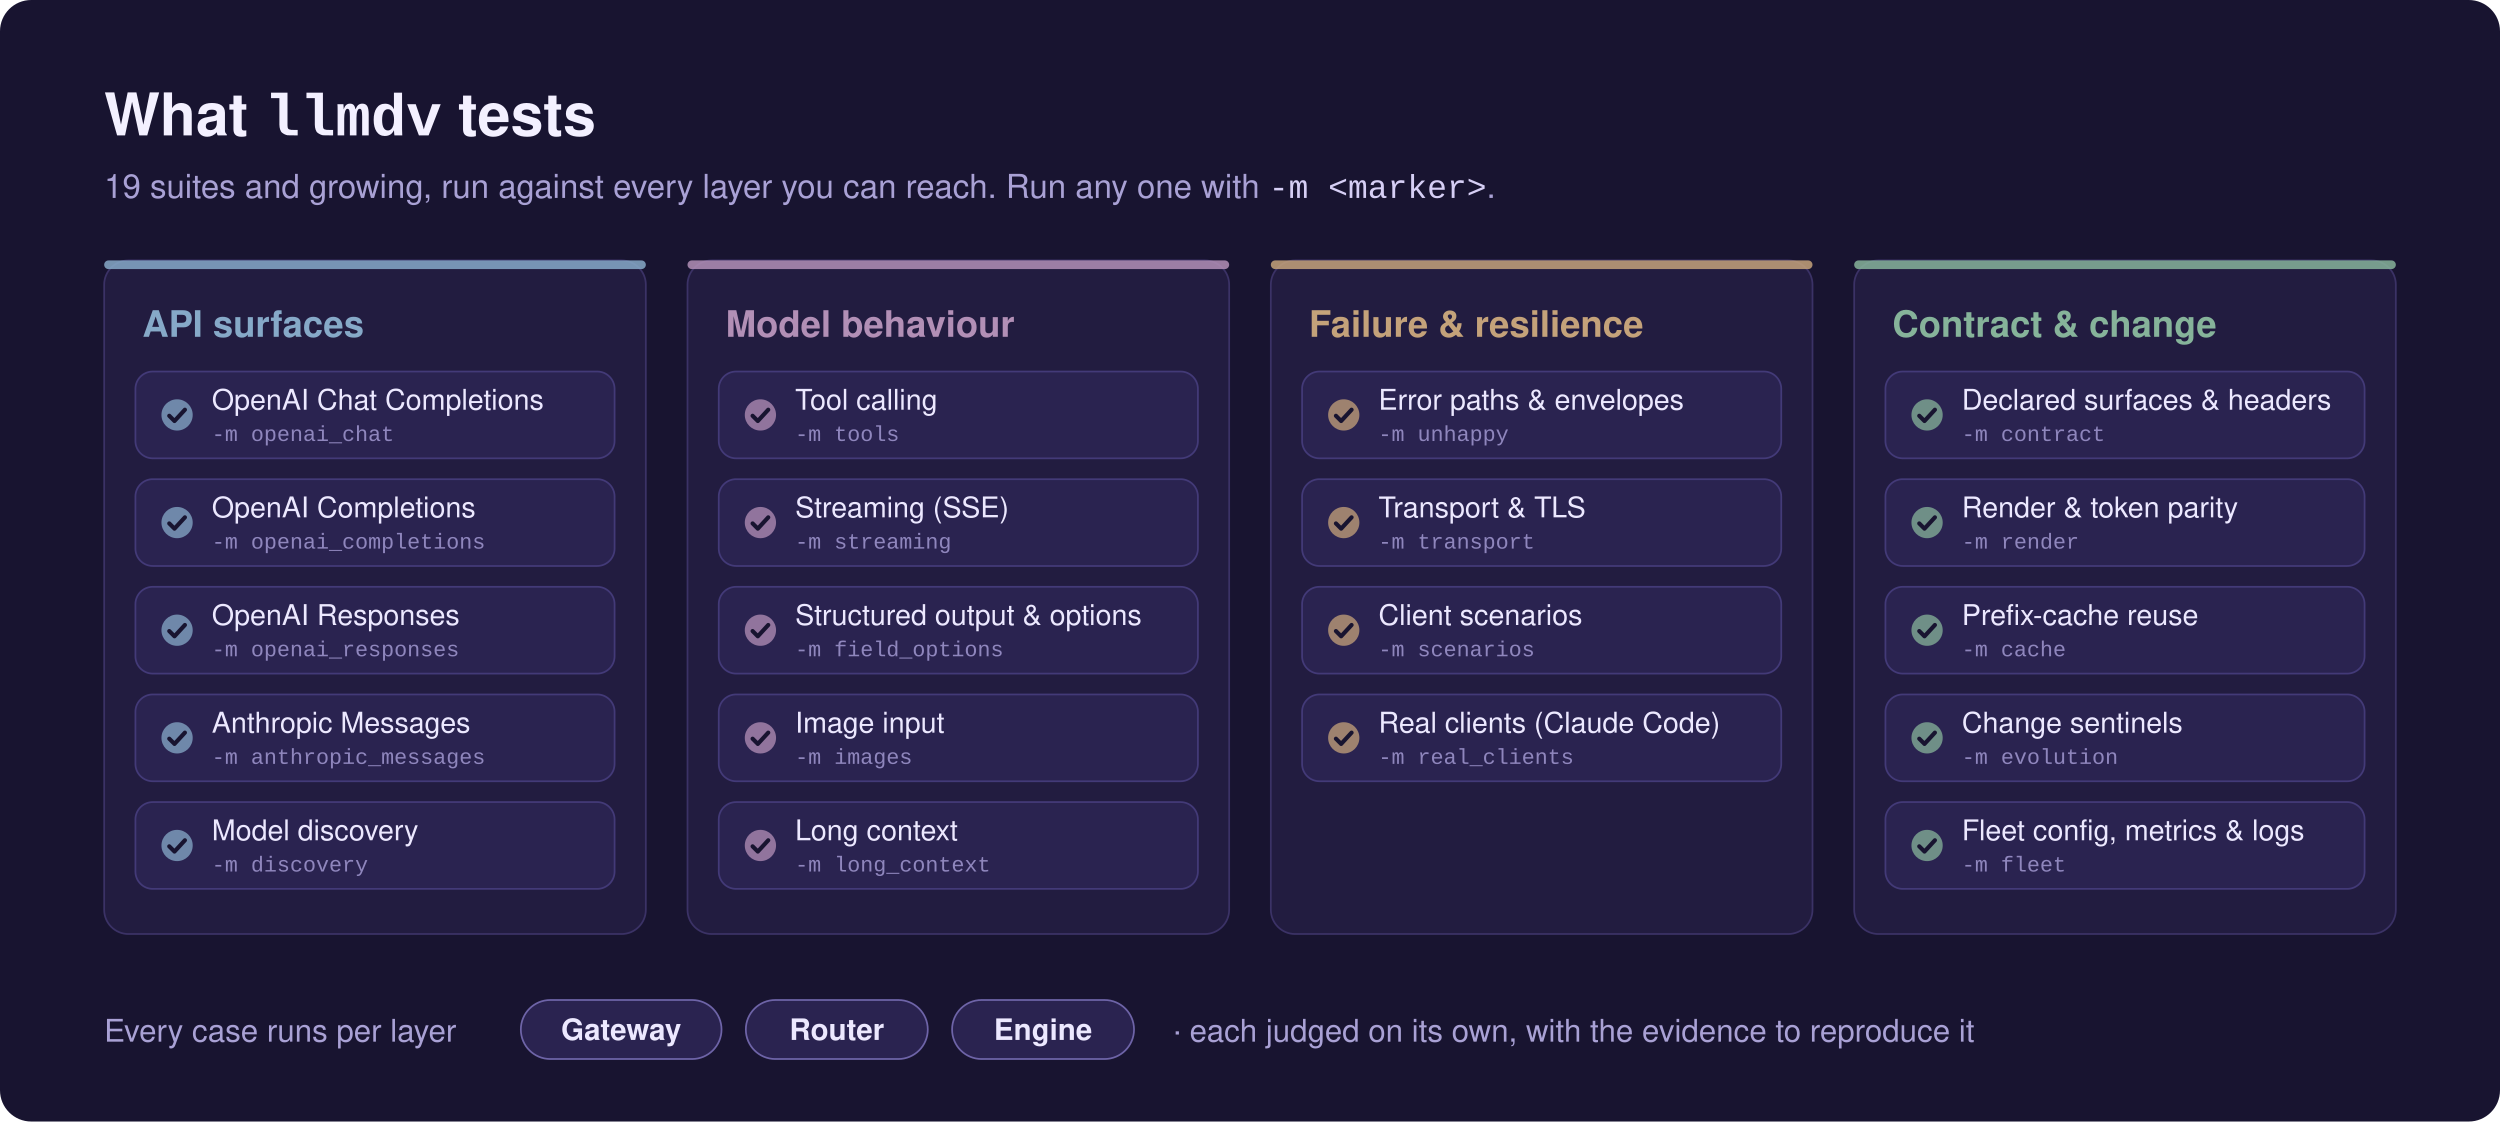
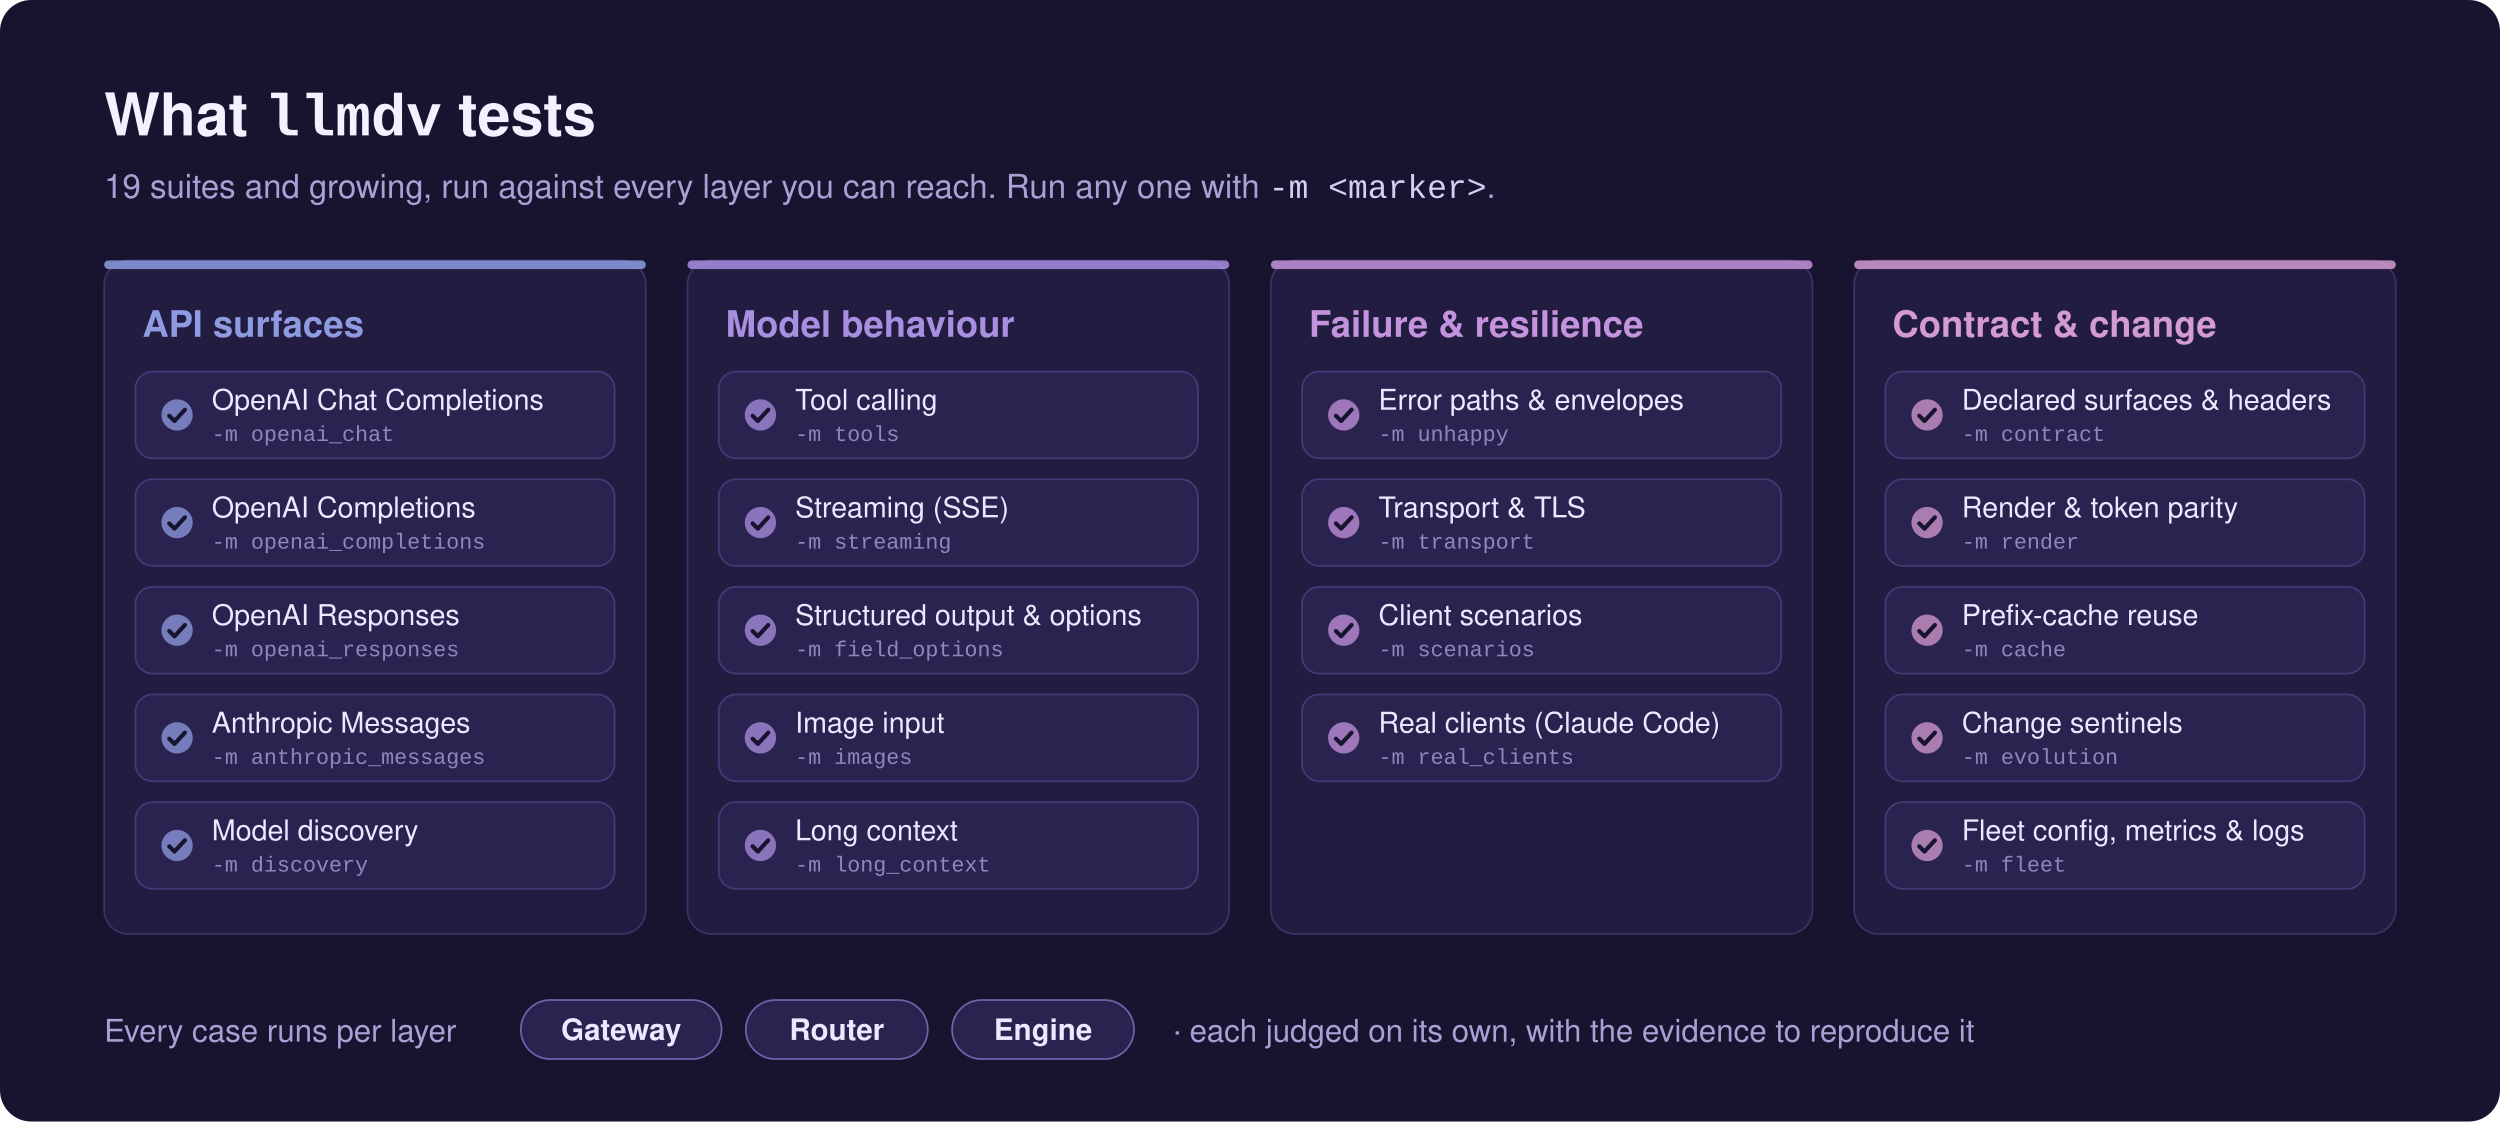
<svg xmlns="http://www.w3.org/2000/svg" viewBox="0 0 1440 646" width="1440" height="646" role="img" aria-labelledby="t d">
  <rect width="1440" height="646" rx="18" fill="#181430" />
  <text x="60" y="78" font-family="-apple-system, BlinkMacSystemFont, 'Segoe UI', Helvetica, Arial, sans-serif" font-size="34" font-weight="700" fill="#f3f0ff">What <tspan font-family="SFMono-Regular, Menlo, Consolas, 'Liberation Mono', monospace">llmdv</tspan> tests</text>
  <text x="60" y="114" font-family="-apple-system, BlinkMacSystemFont, 'Segoe UI', Helvetica, Arial, sans-serif" font-size="19" fill="#a9a1d5">19 suites and growing, run against every layer you can reach. Run any one with <tspan font-family="SFMono-Regular, Menlo, Consolas, 'Liberation Mono', monospace" fill="#d6cff5">-m &lt;marker&gt;</tspan>.</text>
  <rect x="60" y="150" width="312" height="388" rx="14" fill="#221c40" stroke="#3b3266" />
-   <rect x="60" y="150" width="312" height="5" rx="2.5" fill="#86a9c8" fill-opacity="0.85" />
-   <text x="82" y="194" font-family="-apple-system, BlinkMacSystemFont, 'Segoe UI', Helvetica, Arial, sans-serif" font-size="21" font-weight="700" fill="#86a9c8">API surfaces</text>
+   <rect x="60" y="150" width="312" height="5" rx="2.5" fill="#8f9be0" fill-opacity="0.85" />
+   <text x="82" y="194" font-family="-apple-system, BlinkMacSystemFont, 'Segoe UI', Helvetica, Arial, sans-serif" font-size="21" font-weight="700" fill="#8f9be0">API surfaces</text>
  <rect x="78" y="214" width="276" height="50" rx="10" fill="#2a2350" stroke="#433a78" />
-   <circle cx="102" cy="239.0" r="9" fill="#86a9c8" fill-opacity="0.75" />
+   <circle cx="102" cy="239.0" r="9" fill="#8f9be0" fill-opacity="0.75" />
  <path d="M97.5 239.5 l3 3 l6 -6.5" fill="none" stroke="#181430" stroke-width="2.4" stroke-linecap="round" stroke-linejoin="round" />
  <text x="122" y="236" font-family="-apple-system, BlinkMacSystemFont, 'Segoe UI', Helvetica, Arial, sans-serif" font-size="16.5" fill="#ece8ff">OpenAI Chat Completions</text>
  <text x="122" y="254" font-family="SFMono-Regular, Menlo, Consolas, 'Liberation Mono', monospace" font-size="12.5" fill="#8f86bd">-m openai_chat</text>
  <rect x="78" y="276" width="276" height="50" rx="10" fill="#2a2350" stroke="#433a78" />
-   <circle cx="102" cy="301.0" r="9" fill="#86a9c8" fill-opacity="0.75" />
+   <circle cx="102" cy="301.0" r="9" fill="#8f9be0" fill-opacity="0.75" />
  <path d="M97.5 301.5 l3 3 l6 -6.5" fill="none" stroke="#181430" stroke-width="2.4" stroke-linecap="round" stroke-linejoin="round" />
  <text x="122" y="298" font-family="-apple-system, BlinkMacSystemFont, 'Segoe UI', Helvetica, Arial, sans-serif" font-size="16.5" fill="#ece8ff">OpenAI Completions</text>
  <text x="122" y="316" font-family="SFMono-Regular, Menlo, Consolas, 'Liberation Mono', monospace" font-size="12.5" fill="#8f86bd">-m openai_completions</text>
  <rect x="78" y="338" width="276" height="50" rx="10" fill="#2a2350" stroke="#433a78" />
-   <circle cx="102" cy="363.0" r="9" fill="#86a9c8" fill-opacity="0.75" />
+   <circle cx="102" cy="363.0" r="9" fill="#8f9be0" fill-opacity="0.75" />
  <path d="M97.5 363.5 l3 3 l6 -6.5" fill="none" stroke="#181430" stroke-width="2.4" stroke-linecap="round" stroke-linejoin="round" />
  <text x="122" y="360" font-family="-apple-system, BlinkMacSystemFont, 'Segoe UI', Helvetica, Arial, sans-serif" font-size="16.5" fill="#ece8ff">OpenAI Responses</text>
  <text x="122" y="378" font-family="SFMono-Regular, Menlo, Consolas, 'Liberation Mono', monospace" font-size="12.5" fill="#8f86bd">-m openai_responses</text>
  <rect x="78" y="400" width="276" height="50" rx="10" fill="#2a2350" stroke="#433a78" />
-   <circle cx="102" cy="425.0" r="9" fill="#86a9c8" fill-opacity="0.75" />
+   <circle cx="102" cy="425.0" r="9" fill="#8f9be0" fill-opacity="0.75" />
  <path d="M97.5 425.5 l3 3 l6 -6.5" fill="none" stroke="#181430" stroke-width="2.4" stroke-linecap="round" stroke-linejoin="round" />
  <text x="122" y="422" font-family="-apple-system, BlinkMacSystemFont, 'Segoe UI', Helvetica, Arial, sans-serif" font-size="16.5" fill="#ece8ff">Anthropic Messages</text>
  <text x="122" y="440" font-family="SFMono-Regular, Menlo, Consolas, 'Liberation Mono', monospace" font-size="12.5" fill="#8f86bd">-m anthropic_messages</text>
  <rect x="78" y="462" width="276" height="50" rx="10" fill="#2a2350" stroke="#433a78" />
-   <circle cx="102" cy="487.0" r="9" fill="#86a9c8" fill-opacity="0.75" />
+   <circle cx="102" cy="487.0" r="9" fill="#8f9be0" fill-opacity="0.75" />
  <path d="M97.5 487.5 l3 3 l6 -6.5" fill="none" stroke="#181430" stroke-width="2.4" stroke-linecap="round" stroke-linejoin="round" />
  <text x="122" y="484" font-family="-apple-system, BlinkMacSystemFont, 'Segoe UI', Helvetica, Arial, sans-serif" font-size="16.5" fill="#ece8ff">Model discovery</text>
  <text x="122" y="502" font-family="SFMono-Regular, Menlo, Consolas, 'Liberation Mono', monospace" font-size="12.5" fill="#8f86bd">-m discovery</text>
  <rect x="396" y="150" width="312" height="388" rx="14" fill="#221c40" stroke="#3b3266" />
-   <rect x="396" y="150" width="312" height="5" rx="2.5" fill="#b28fb6" fill-opacity="0.85" />
-   <text x="418" y="194" font-family="-apple-system, BlinkMacSystemFont, 'Segoe UI', Helvetica, Arial, sans-serif" font-size="21" font-weight="700" fill="#b28fb6">Model behaviour</text>
+   <rect x="396" y="150" width="312" height="5" rx="2.5" fill="#a98fe0" fill-opacity="0.85" />
+   <text x="418" y="194" font-family="-apple-system, BlinkMacSystemFont, 'Segoe UI', Helvetica, Arial, sans-serif" font-size="21" font-weight="700" fill="#a98fe0">Model behaviour</text>
  <rect x="414" y="214" width="276" height="50" rx="10" fill="#2a2350" stroke="#433a78" />
-   <circle cx="438" cy="239.0" r="9" fill="#b28fb6" fill-opacity="0.75" />
+   <circle cx="438" cy="239.0" r="9" fill="#a98fe0" fill-opacity="0.75" />
  <path d="M433.5 239.5 l3 3 l6 -6.5" fill="none" stroke="#181430" stroke-width="2.4" stroke-linecap="round" stroke-linejoin="round" />
  <text x="458" y="236" font-family="-apple-system, BlinkMacSystemFont, 'Segoe UI', Helvetica, Arial, sans-serif" font-size="16.5" fill="#ece8ff">Tool calling</text>
  <text x="458" y="254" font-family="SFMono-Regular, Menlo, Consolas, 'Liberation Mono', monospace" font-size="12.5" fill="#8f86bd">-m tools</text>
  <rect x="414" y="276" width="276" height="50" rx="10" fill="#2a2350" stroke="#433a78" />
-   <circle cx="438" cy="301.0" r="9" fill="#b28fb6" fill-opacity="0.75" />
+   <circle cx="438" cy="301.0" r="9" fill="#a98fe0" fill-opacity="0.75" />
  <path d="M433.5 301.5 l3 3 l6 -6.5" fill="none" stroke="#181430" stroke-width="2.4" stroke-linecap="round" stroke-linejoin="round" />
  <text x="458" y="298" font-family="-apple-system, BlinkMacSystemFont, 'Segoe UI', Helvetica, Arial, sans-serif" font-size="16.5" fill="#ece8ff">Streaming (SSE)</text>
  <text x="458" y="316" font-family="SFMono-Regular, Menlo, Consolas, 'Liberation Mono', monospace" font-size="12.5" fill="#8f86bd">-m streaming</text>
  <rect x="414" y="338" width="276" height="50" rx="10" fill="#2a2350" stroke="#433a78" />
-   <circle cx="438" cy="363.0" r="9" fill="#b28fb6" fill-opacity="0.75" />
+   <circle cx="438" cy="363.0" r="9" fill="#a98fe0" fill-opacity="0.75" />
  <path d="M433.5 363.5 l3 3 l6 -6.5" fill="none" stroke="#181430" stroke-width="2.4" stroke-linecap="round" stroke-linejoin="round" />
  <text x="458" y="360" font-family="-apple-system, BlinkMacSystemFont, 'Segoe UI', Helvetica, Arial, sans-serif" font-size="16.5" fill="#ece8ff">Structured output &amp; options</text>
  <text x="458" y="378" font-family="SFMono-Regular, Menlo, Consolas, 'Liberation Mono', monospace" font-size="12.5" fill="#8f86bd">-m field_options</text>
  <rect x="414" y="400" width="276" height="50" rx="10" fill="#2a2350" stroke="#433a78" />
-   <circle cx="438" cy="425.0" r="9" fill="#b28fb6" fill-opacity="0.75" />
+   <circle cx="438" cy="425.0" r="9" fill="#a98fe0" fill-opacity="0.75" />
  <path d="M433.5 425.5 l3 3 l6 -6.5" fill="none" stroke="#181430" stroke-width="2.4" stroke-linecap="round" stroke-linejoin="round" />
  <text x="458" y="422" font-family="-apple-system, BlinkMacSystemFont, 'Segoe UI', Helvetica, Arial, sans-serif" font-size="16.5" fill="#ece8ff">Image input</text>
  <text x="458" y="440" font-family="SFMono-Regular, Menlo, Consolas, 'Liberation Mono', monospace" font-size="12.5" fill="#8f86bd">-m images</text>
  <rect x="414" y="462" width="276" height="50" rx="10" fill="#2a2350" stroke="#433a78" />
-   <circle cx="438" cy="487.0" r="9" fill="#b28fb6" fill-opacity="0.75" />
+   <circle cx="438" cy="487.0" r="9" fill="#a98fe0" fill-opacity="0.75" />
  <path d="M433.5 487.5 l3 3 l6 -6.5" fill="none" stroke="#181430" stroke-width="2.4" stroke-linecap="round" stroke-linejoin="round" />
  <text x="458" y="484" font-family="-apple-system, BlinkMacSystemFont, 'Segoe UI', Helvetica, Arial, sans-serif" font-size="16.5" fill="#ece8ff">Long context</text>
  <text x="458" y="502" font-family="SFMono-Regular, Menlo, Consolas, 'Liberation Mono', monospace" font-size="12.5" fill="#8f86bd">-m long_context</text>
  <rect x="732" y="150" width="312" height="388" rx="14" fill="#221c40" stroke="#3b3266" />
-   <rect x="732" y="150" width="312" height="5" rx="2.5" fill="#c4a27a" fill-opacity="0.85" />
-   <text x="754" y="194" font-family="-apple-system, BlinkMacSystemFont, 'Segoe UI', Helvetica, Arial, sans-serif" font-size="21" font-weight="700" fill="#c4a27a">Failure &amp; resilience</text>
+   <rect x="732" y="150" width="312" height="5" rx="2.5" fill="#c393dd" fill-opacity="0.85" />
+   <text x="754" y="194" font-family="-apple-system, BlinkMacSystemFont, 'Segoe UI', Helvetica, Arial, sans-serif" font-size="21" font-weight="700" fill="#c393dd">Failure &amp; resilience</text>
  <rect x="750" y="214" width="276" height="50" rx="10" fill="#2a2350" stroke="#433a78" />
-   <circle cx="774" cy="239.0" r="9" fill="#c4a27a" fill-opacity="0.75" />
+   <circle cx="774" cy="239.0" r="9" fill="#c393dd" fill-opacity="0.75" />
  <path d="M769.5 239.5 l3 3 l6 -6.5" fill="none" stroke="#181430" stroke-width="2.4" stroke-linecap="round" stroke-linejoin="round" />
  <text x="794" y="236" font-family="-apple-system, BlinkMacSystemFont, 'Segoe UI', Helvetica, Arial, sans-serif" font-size="16.5" fill="#ece8ff">Error paths &amp; envelopes</text>
  <text x="794" y="254" font-family="SFMono-Regular, Menlo, Consolas, 'Liberation Mono', monospace" font-size="12.5" fill="#8f86bd">-m unhappy</text>
  <rect x="750" y="276" width="276" height="50" rx="10" fill="#2a2350" stroke="#433a78" />
-   <circle cx="774" cy="301.0" r="9" fill="#c4a27a" fill-opacity="0.75" />
+   <circle cx="774" cy="301.0" r="9" fill="#c393dd" fill-opacity="0.75" />
  <path d="M769.5 301.5 l3 3 l6 -6.5" fill="none" stroke="#181430" stroke-width="2.4" stroke-linecap="round" stroke-linejoin="round" />
  <text x="794" y="298" font-family="-apple-system, BlinkMacSystemFont, 'Segoe UI', Helvetica, Arial, sans-serif" font-size="16.5" fill="#ece8ff">Transport &amp; TLS</text>
  <text x="794" y="316" font-family="SFMono-Regular, Menlo, Consolas, 'Liberation Mono', monospace" font-size="12.5" fill="#8f86bd">-m transport</text>
  <rect x="750" y="338" width="276" height="50" rx="10" fill="#2a2350" stroke="#433a78" />
-   <circle cx="774" cy="363.0" r="9" fill="#c4a27a" fill-opacity="0.75" />
+   <circle cx="774" cy="363.0" r="9" fill="#c393dd" fill-opacity="0.75" />
  <path d="M769.5 363.5 l3 3 l6 -6.5" fill="none" stroke="#181430" stroke-width="2.4" stroke-linecap="round" stroke-linejoin="round" />
  <text x="794" y="360" font-family="-apple-system, BlinkMacSystemFont, 'Segoe UI', Helvetica, Arial, sans-serif" font-size="16.5" fill="#ece8ff">Client scenarios</text>
  <text x="794" y="378" font-family="SFMono-Regular, Menlo, Consolas, 'Liberation Mono', monospace" font-size="12.5" fill="#8f86bd">-m scenarios</text>
  <rect x="750" y="400" width="276" height="50" rx="10" fill="#2a2350" stroke="#433a78" />
-   <circle cx="774" cy="425.0" r="9" fill="#c4a27a" fill-opacity="0.75" />
+   <circle cx="774" cy="425.0" r="9" fill="#c393dd" fill-opacity="0.75" />
  <path d="M769.5 425.5 l3 3 l6 -6.5" fill="none" stroke="#181430" stroke-width="2.4" stroke-linecap="round" stroke-linejoin="round" />
  <text x="794" y="422" font-family="-apple-system, BlinkMacSystemFont, 'Segoe UI', Helvetica, Arial, sans-serif" font-size="16.5" fill="#ece8ff">Real clients (Claude Code)</text>
  <text x="794" y="440" font-family="SFMono-Regular, Menlo, Consolas, 'Liberation Mono', monospace" font-size="12.5" fill="#8f86bd">-m real_clients</text>
  <rect x="1068" y="150" width="312" height="388" rx="14" fill="#221c40" stroke="#3b3266" />
-   <rect x="1068" y="150" width="312" height="5" rx="2.5" fill="#86b39a" fill-opacity="0.85" />
-   <text x="1090" y="194" font-family="-apple-system, BlinkMacSystemFont, 'Segoe UI', Helvetica, Arial, sans-serif" font-size="21" font-weight="700" fill="#86b39a">Contract &amp; change</text>
+   <rect x="1068" y="150" width="312" height="5" rx="2.5" fill="#d39bcf" fill-opacity="0.85" />
+   <text x="1090" y="194" font-family="-apple-system, BlinkMacSystemFont, 'Segoe UI', Helvetica, Arial, sans-serif" font-size="21" font-weight="700" fill="#d39bcf">Contract &amp; change</text>
  <rect x="1086" y="214" width="276" height="50" rx="10" fill="#2a2350" stroke="#433a78" />
-   <circle cx="1110" cy="239.0" r="9" fill="#86b39a" fill-opacity="0.75" />
+   <circle cx="1110" cy="239.0" r="9" fill="#d39bcf" fill-opacity="0.75" />
  <path d="M1105.5 239.5 l3 3 l6 -6.5" fill="none" stroke="#181430" stroke-width="2.4" stroke-linecap="round" stroke-linejoin="round" />
  <text x="1130" y="236" font-family="-apple-system, BlinkMacSystemFont, 'Segoe UI', Helvetica, Arial, sans-serif" font-size="16.5" fill="#ece8ff">Declared surfaces &amp; headers</text>
  <text x="1130" y="254" font-family="SFMono-Regular, Menlo, Consolas, 'Liberation Mono', monospace" font-size="12.5" fill="#8f86bd">-m contract</text>
  <rect x="1086" y="276" width="276" height="50" rx="10" fill="#2a2350" stroke="#433a78" />
-   <circle cx="1110" cy="301.0" r="9" fill="#86b39a" fill-opacity="0.75" />
+   <circle cx="1110" cy="301.0" r="9" fill="#d39bcf" fill-opacity="0.75" />
  <path d="M1105.5 301.5 l3 3 l6 -6.5" fill="none" stroke="#181430" stroke-width="2.4" stroke-linecap="round" stroke-linejoin="round" />
  <text x="1130" y="298" font-family="-apple-system, BlinkMacSystemFont, 'Segoe UI', Helvetica, Arial, sans-serif" font-size="16.5" fill="#ece8ff">Render &amp; token parity</text>
  <text x="1130" y="316" font-family="SFMono-Regular, Menlo, Consolas, 'Liberation Mono', monospace" font-size="12.5" fill="#8f86bd">-m render</text>
  <rect x="1086" y="338" width="276" height="50" rx="10" fill="#2a2350" stroke="#433a78" />
-   <circle cx="1110" cy="363.0" r="9" fill="#86b39a" fill-opacity="0.75" />
+   <circle cx="1110" cy="363.0" r="9" fill="#d39bcf" fill-opacity="0.75" />
  <path d="M1105.5 363.5 l3 3 l6 -6.5" fill="none" stroke="#181430" stroke-width="2.4" stroke-linecap="round" stroke-linejoin="round" />
  <text x="1130" y="360" font-family="-apple-system, BlinkMacSystemFont, 'Segoe UI', Helvetica, Arial, sans-serif" font-size="16.5" fill="#ece8ff">Prefix-cache reuse</text>
  <text x="1130" y="378" font-family="SFMono-Regular, Menlo, Consolas, 'Liberation Mono', monospace" font-size="12.5" fill="#8f86bd">-m cache</text>
  <rect x="1086" y="400" width="276" height="50" rx="10" fill="#2a2350" stroke="#433a78" />
-   <circle cx="1110" cy="425.0" r="9" fill="#86b39a" fill-opacity="0.75" />
+   <circle cx="1110" cy="425.0" r="9" fill="#d39bcf" fill-opacity="0.75" />
  <path d="M1105.5 425.5 l3 3 l6 -6.5" fill="none" stroke="#181430" stroke-width="2.4" stroke-linecap="round" stroke-linejoin="round" />
  <text x="1130" y="422" font-family="-apple-system, BlinkMacSystemFont, 'Segoe UI', Helvetica, Arial, sans-serif" font-size="16.5" fill="#ece8ff">Change sentinels</text>
  <text x="1130" y="440" font-family="SFMono-Regular, Menlo, Consolas, 'Liberation Mono', monospace" font-size="12.5" fill="#8f86bd">-m evolution</text>
  <rect x="1086" y="462" width="276" height="50" rx="10" fill="#2a2350" stroke="#433a78" />
-   <circle cx="1110" cy="487.0" r="9" fill="#86b39a" fill-opacity="0.75" />
+   <circle cx="1110" cy="487.0" r="9" fill="#d39bcf" fill-opacity="0.75" />
  <path d="M1105.5 487.5 l3 3 l6 -6.5" fill="none" stroke="#181430" stroke-width="2.4" stroke-linecap="round" stroke-linejoin="round" />
  <text x="1130" y="484" font-family="-apple-system, BlinkMacSystemFont, 'Segoe UI', Helvetica, Arial, sans-serif" font-size="16.5" fill="#ece8ff">Fleet config, metrics &amp; logs</text>
  <text x="1130" y="502" font-family="SFMono-Regular, Menlo, Consolas, 'Liberation Mono', monospace" font-size="12.5" fill="#8f86bd">-m fleet</text>
  <text x="60" y="600" font-family="-apple-system, BlinkMacSystemFont, 'Segoe UI', Helvetica, Arial, sans-serif" font-size="18" fill="#a9a1d5">Every case runs per layer</text>
  <rect x="300" y="576" width="115.6" height="34" rx="17" fill="#2a2350" stroke="#6e64a8" />
  <text x="357.8" y="599" text-anchor="middle" font-family="-apple-system, BlinkMacSystemFont, 'Segoe UI', Helvetica, Arial, sans-serif" font-size="17" font-weight="600" fill="#ece8ff">Gateway</text>
  <rect x="429.6" y="576" width="104.8" height="34" rx="17" fill="#2a2350" stroke="#6e64a8" />
  <text x="482.0" y="599" text-anchor="middle" font-family="-apple-system, BlinkMacSystemFont, 'Segoe UI', Helvetica, Arial, sans-serif" font-size="17" font-weight="600" fill="#ece8ff">Router</text>
  <rect x="548.4" y="576" width="104.8" height="34" rx="17" fill="#2a2350" stroke="#6e64a8" />
  <text x="600.8" y="599" text-anchor="middle" font-family="-apple-system, BlinkMacSystemFont, 'Segoe UI', Helvetica, Arial, sans-serif" font-size="17" font-weight="600" fill="#ece8ff">Engine</text>
  <text x="675.2" y="600" font-family="-apple-system, BlinkMacSystemFont, 'Segoe UI', Helvetica, Arial, sans-serif" font-size="18" fill="#a9a1d5">· each judged on its own, with the evidence to reproduce it</text>
</svg>
